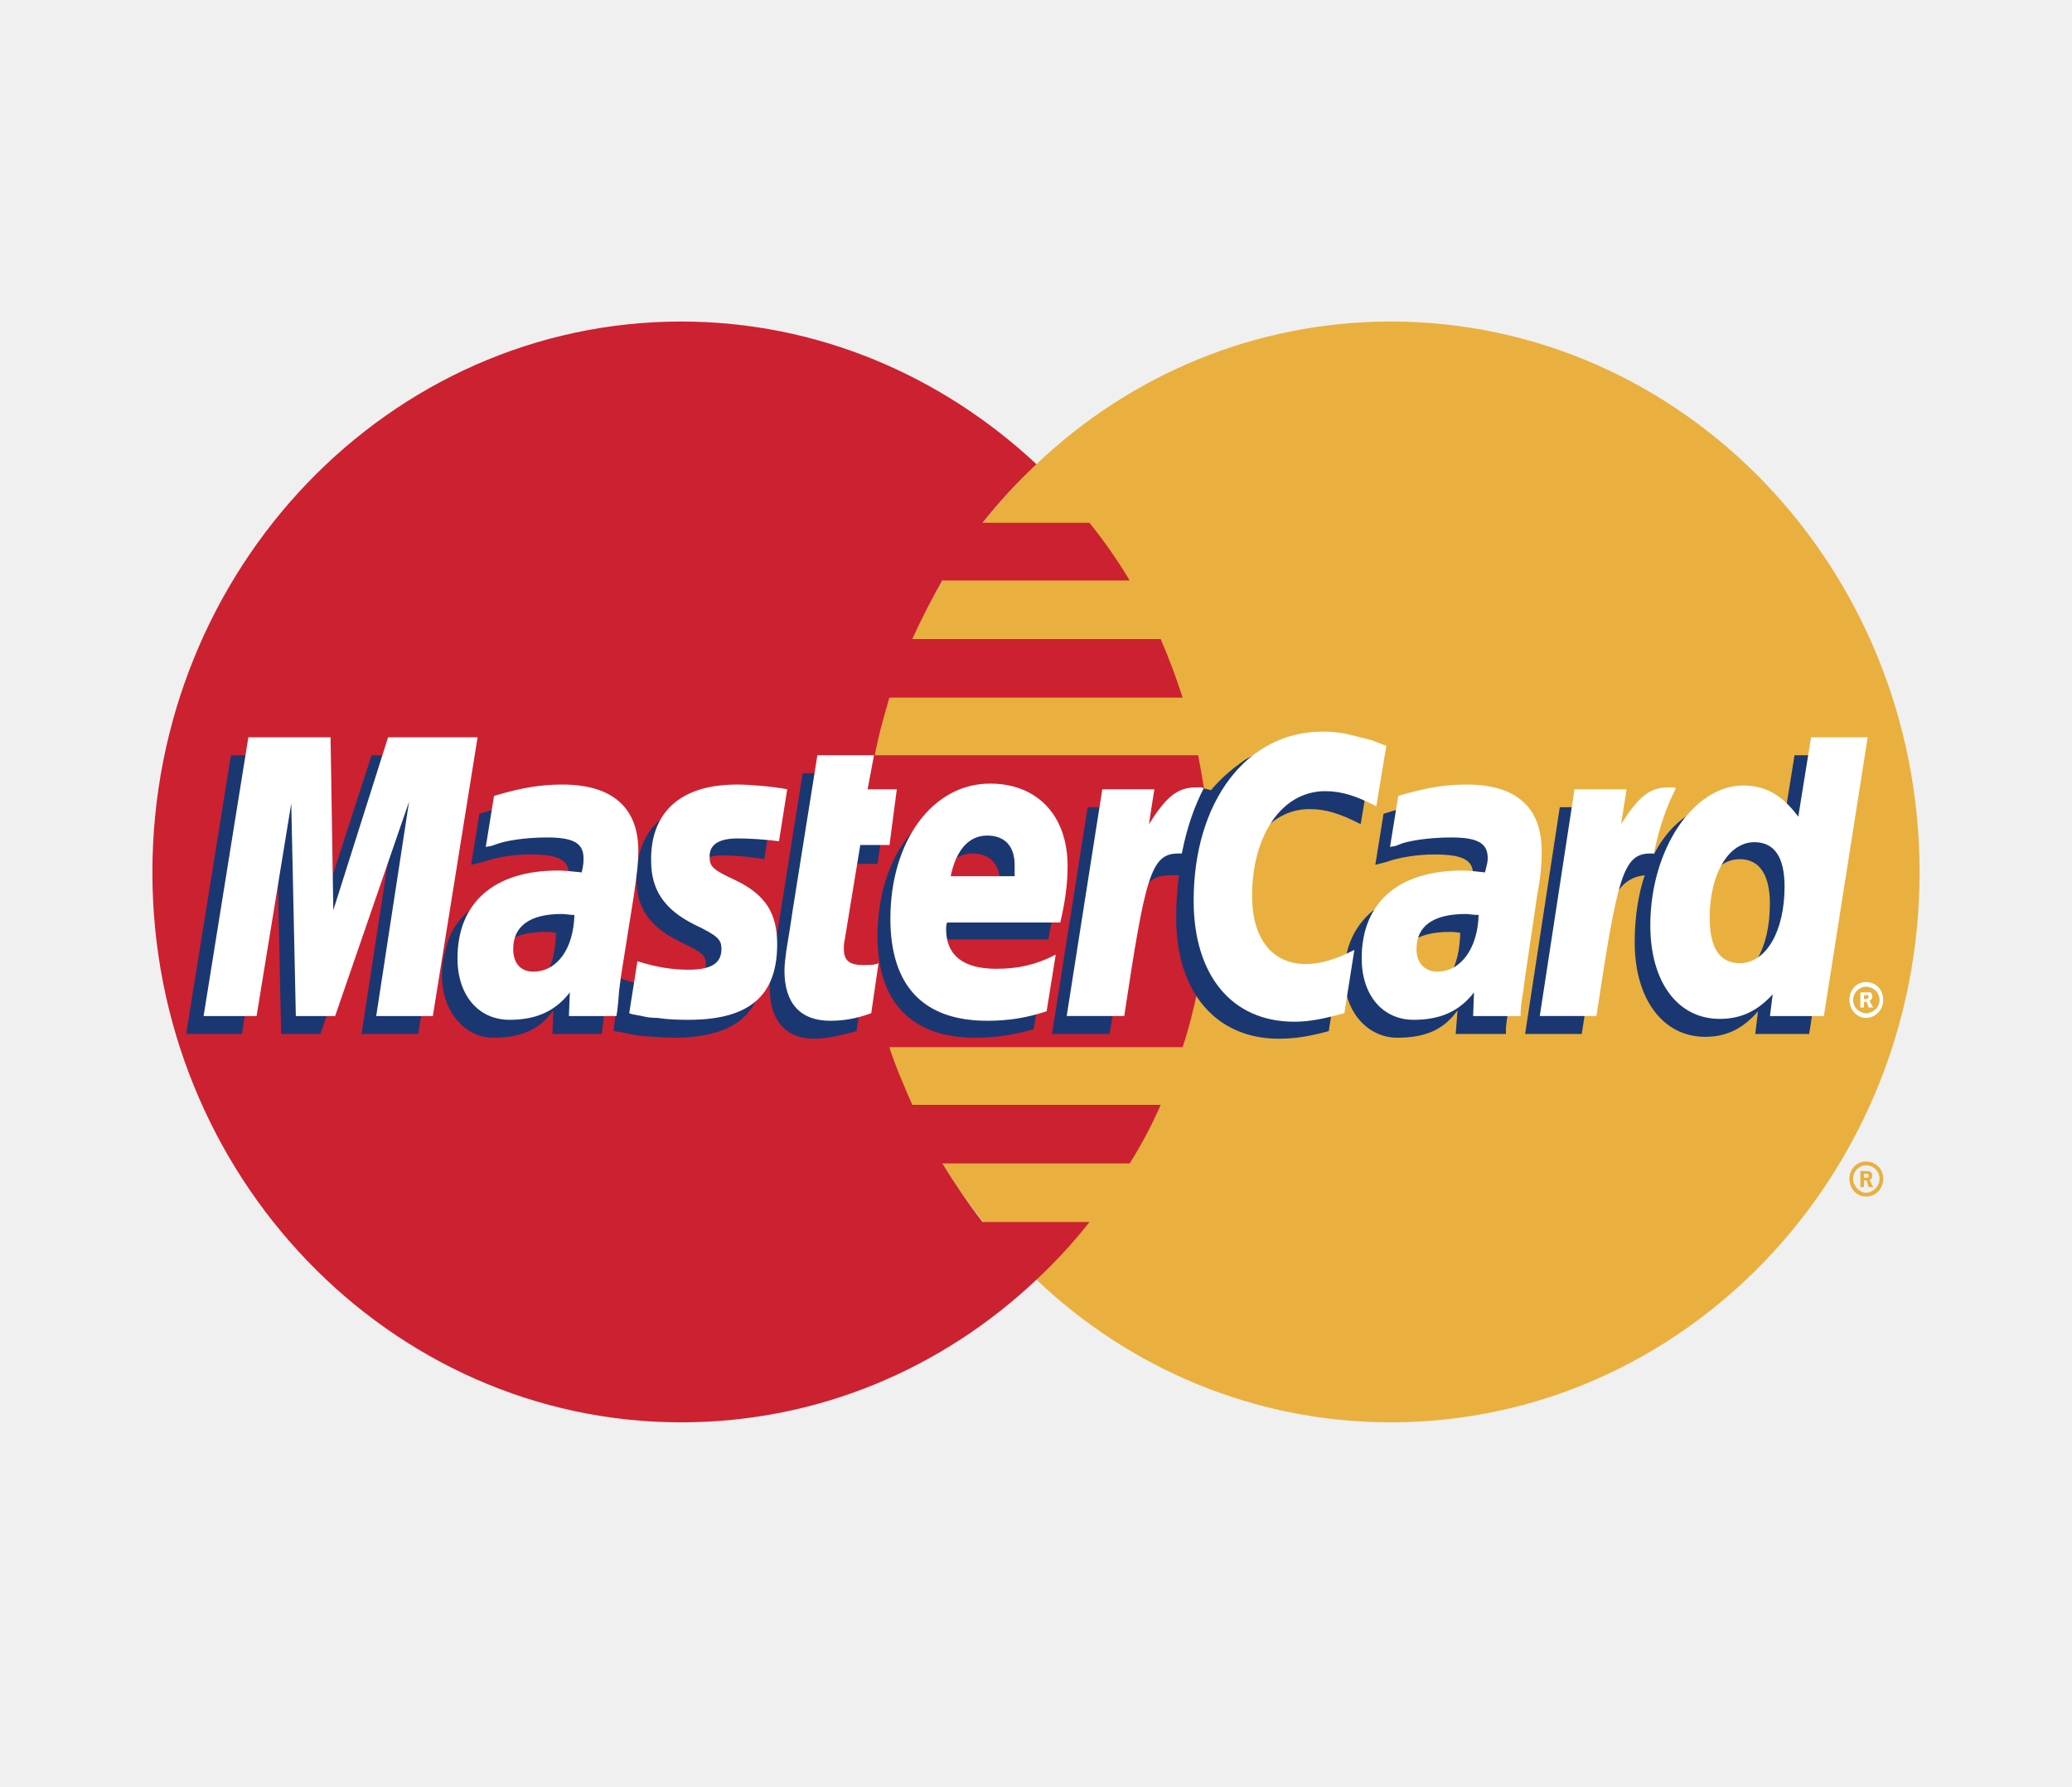
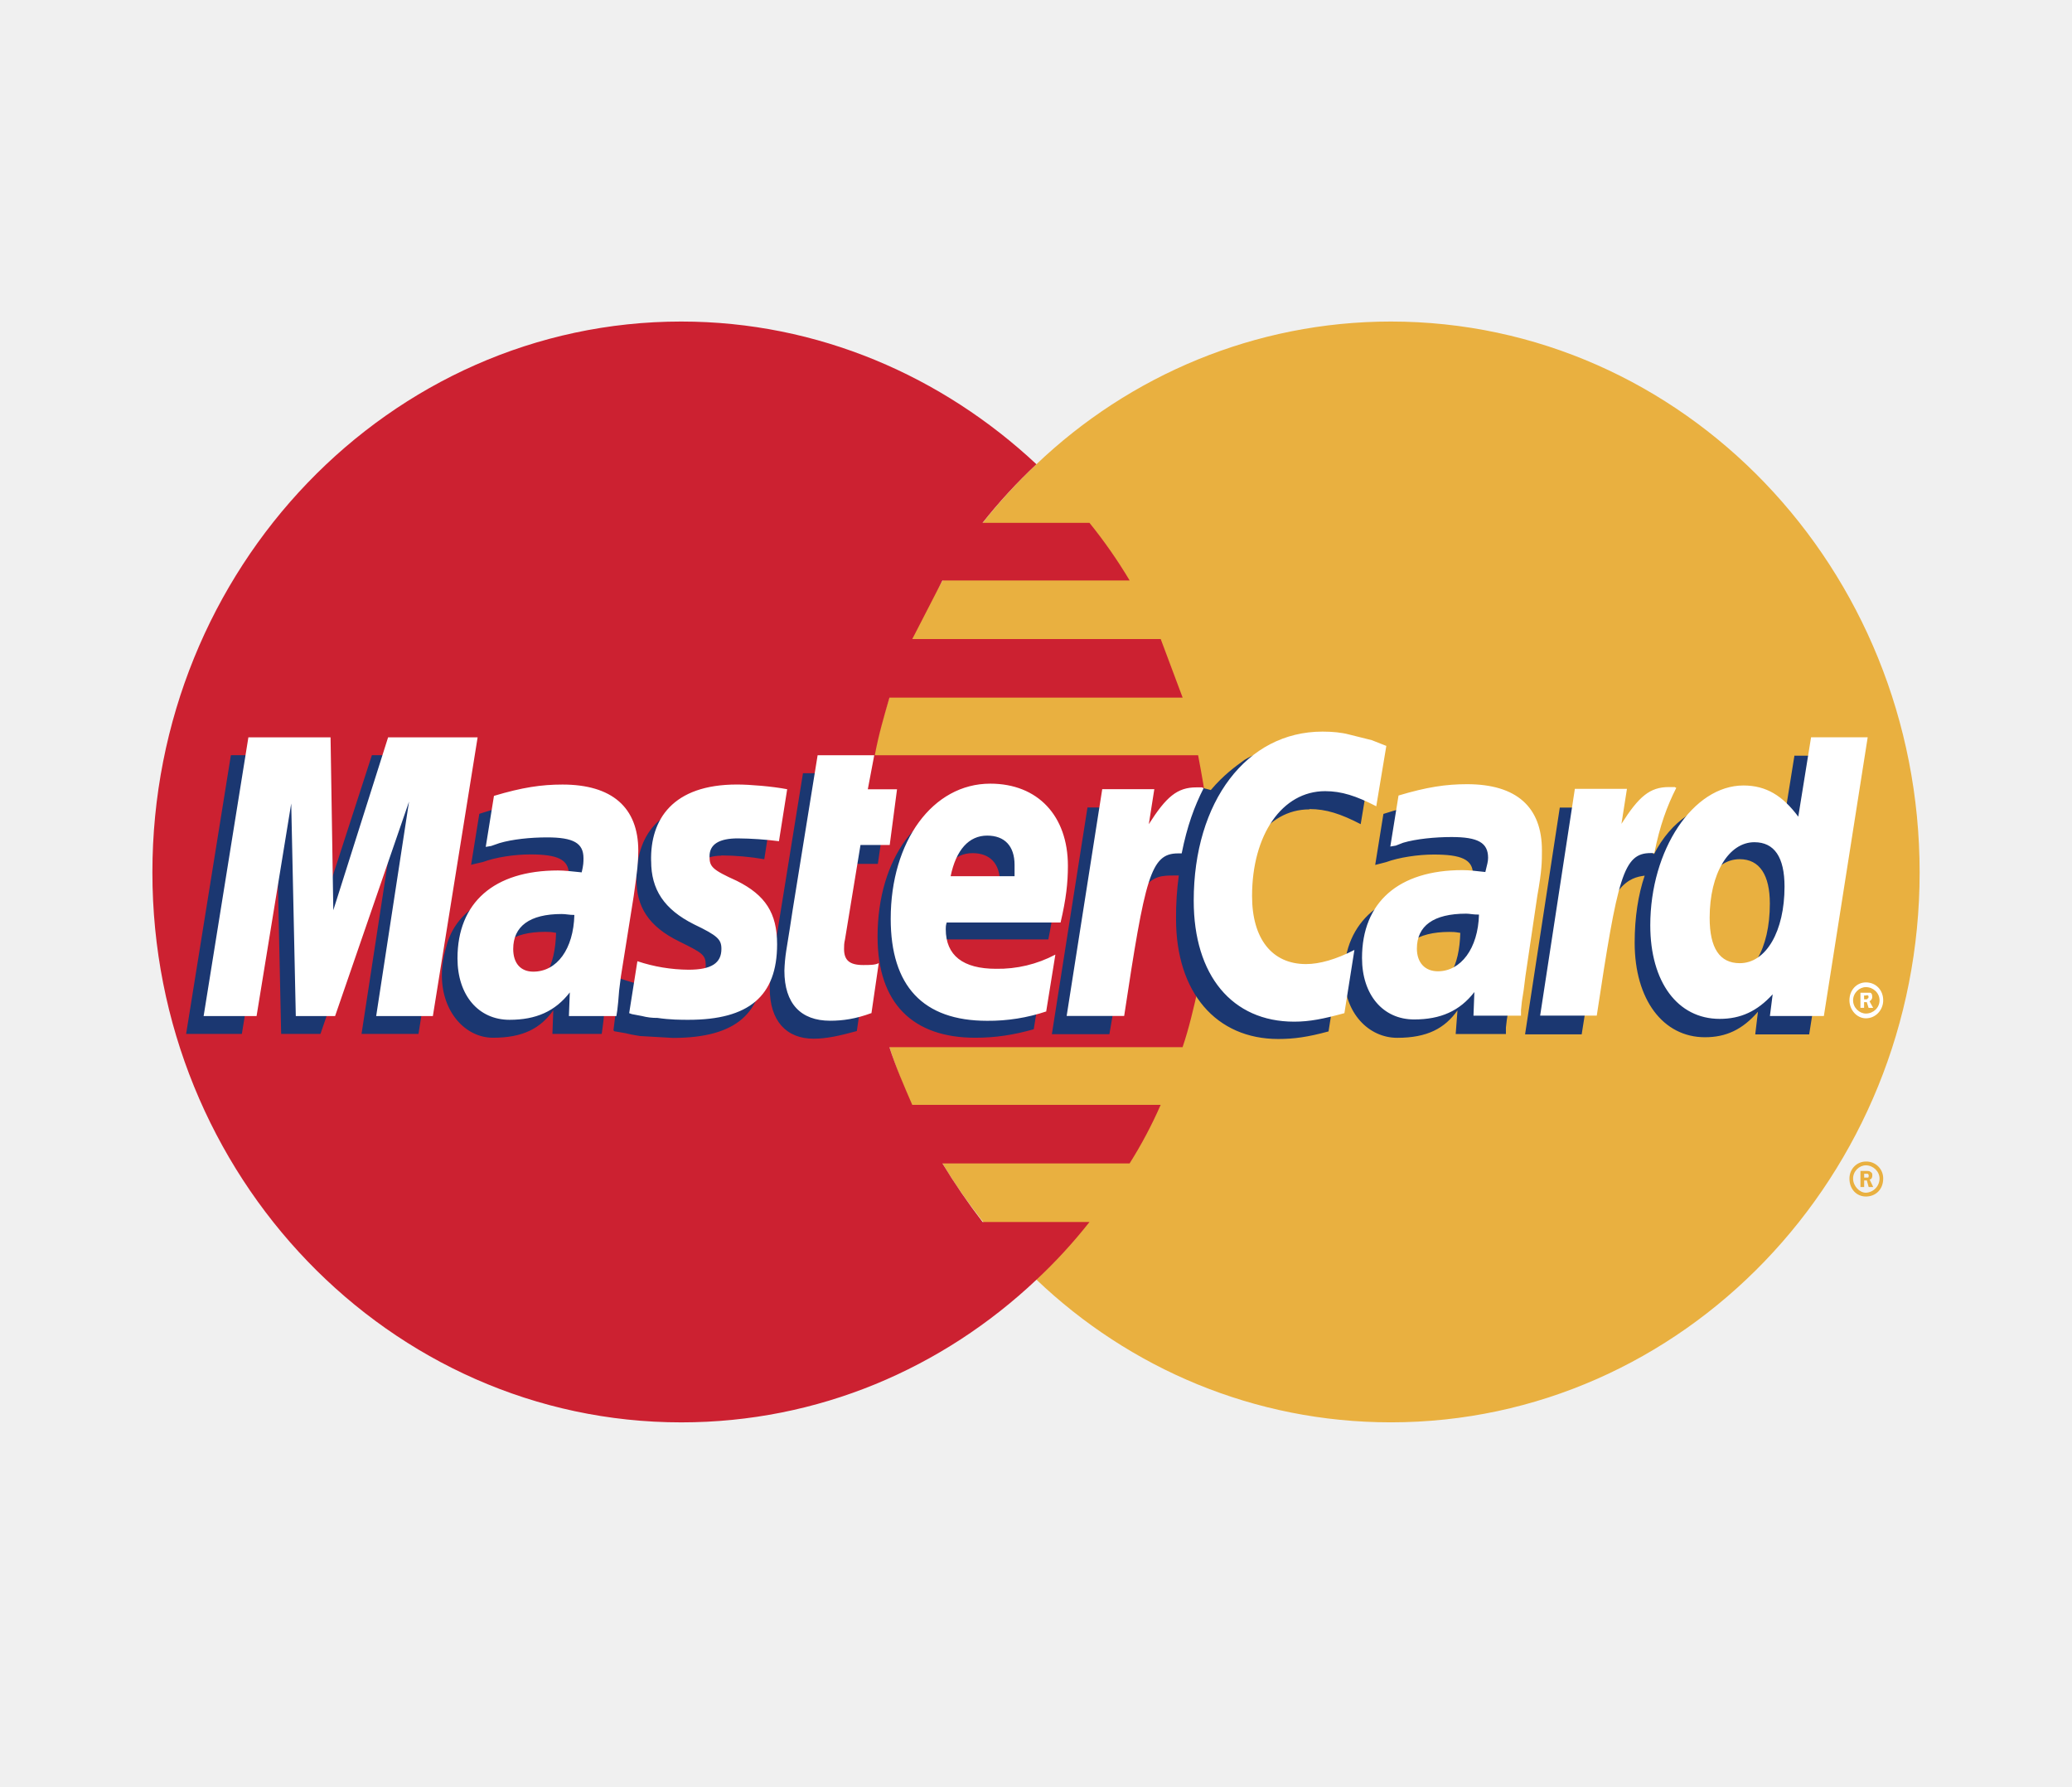
- <svg xmlns="http://www.w3.org/2000/svg" width="58" height="50" viewBox="0 0 58 50" fill="none">
-   <path fill-rule="evenodd" clip-rule="evenodd" d="M29.012 35.818C31.62 38.304 35.122 39.812 38.932 39.812C47.113 39.812 53.734 32.909 53.734 24.419C53.734 15.903 47.113 9 38.932 9C35.122 9 31.62 10.508 29.012 12.994C26.021 15.823 24.129 19.896 24.129 24.419C24.129 28.942 26.021 33.015 29.012 35.818Z" fill="#E9B040" />
-   <path fill-rule="evenodd" clip-rule="evenodd" d="M51.77 32.988C51.77 32.724 51.974 32.512 52.23 32.512C52.511 32.512 52.715 32.724 52.715 32.988C52.715 33.279 52.51 33.491 52.23 33.491C51.974 33.491 51.77 33.279 51.77 32.988ZM52.23 33.385C52.434 33.385 52.613 33.2 52.613 32.989C52.613 32.777 52.434 32.618 52.23 32.618C52.05 32.618 51.872 32.777 51.872 32.989C51.872 33.2 52.051 33.385 52.23 33.385ZM52.178 33.227H52.076V32.777H52.255C52.281 32.777 52.332 32.777 52.357 32.804C52.408 32.83 52.408 32.856 52.408 32.909C52.408 32.962 52.383 33.015 52.332 33.015L52.434 33.227H52.306L52.255 33.041H52.178V33.227V32.962H52.281C52.306 32.962 52.306 32.935 52.306 32.909C52.306 32.882 52.306 32.882 52.281 32.856H52.178V33.227Z" fill="#E9B040" />
-   <path fill-rule="evenodd" clip-rule="evenodd" d="M33.794 22.779C33.743 22.224 33.641 21.695 33.539 21.14H24.488C24.59 20.584 24.744 20.055 24.897 19.526H33.104C32.926 18.97 32.721 18.422 32.49 17.887H25.537C25.792 17.326 26.074 16.779 26.38 16.247H31.622C31.284 15.682 30.908 15.143 30.497 14.633H27.505C27.968 14.049 28.472 13.501 29.014 12.994C26.381 10.534 22.903 9 19.068 9C10.913 9 4.266 15.903 4.266 24.419C4.266 32.909 10.913 39.812 19.068 39.812C22.903 39.812 26.38 38.304 29.014 35.818C29.547 35.32 30.043 34.781 30.497 34.205H27.505C27.096 33.676 26.738 33.147 26.38 32.565H31.622C31.951 32.042 32.242 31.494 32.491 30.925H25.537C25.306 30.396 25.076 29.867 24.897 29.311H33.104C33.283 28.782 33.411 28.227 33.538 27.672C33.641 27.143 33.743 26.588 33.794 26.032C33.846 25.495 33.872 24.957 33.871 24.418C33.871 23.864 33.846 23.308 33.794 22.779Z" fill="#CC2131" />
-   <path fill-rule="evenodd" clip-rule="evenodd" d="M51.77 27.99C51.77 27.699 51.974 27.488 52.23 27.488C52.511 27.488 52.715 27.699 52.715 27.99C52.715 28.254 52.51 28.492 52.23 28.492C51.974 28.492 51.77 28.254 51.77 27.99ZM52.23 28.36C52.434 28.36 52.613 28.201 52.613 27.99C52.613 27.778 52.434 27.619 52.23 27.619C52.05 27.619 51.872 27.778 51.872 27.99C51.872 28.201 52.051 28.36 52.23 28.36ZM52.178 28.201H52.076V27.778H52.357C52.408 27.805 52.408 27.858 52.408 27.911C52.408 27.937 52.383 27.99 52.332 28.016L52.434 28.201H52.306L52.255 28.043H52.178V28.201V27.963H52.23C52.255 27.963 52.281 27.963 52.281 27.936C52.306 27.936 52.306 27.91 52.306 27.884C52.306 27.884 52.306 27.857 52.281 27.857C52.281 27.831 52.255 27.857 52.23 27.857H52.178V28.201Z" fill="white" />
-   <path fill-rule="evenodd" clip-rule="evenodd" d="M23.977 28.862C23.491 28.994 23.133 29.074 22.775 29.074C22.008 29.074 21.548 28.571 21.548 27.672C21.548 27.487 21.573 27.302 21.599 27.09L21.701 26.482L21.778 25.98L22.468 21.642H24.002L23.823 22.595H24.795L24.564 24.181H23.593L23.184 26.773C23.158 26.906 23.158 26.985 23.158 27.038C23.158 27.382 23.312 27.514 23.695 27.514C23.874 27.514 24.027 27.487 24.181 27.461L23.977 28.862ZM28.936 28.809C28.374 28.968 27.863 29.047 27.3 29.047C25.562 29.047 24.564 28.095 24.564 26.218C24.564 24.022 25.741 22.436 27.377 22.436C28.68 22.436 29.524 23.335 29.524 24.736C29.524 25.213 29.473 25.662 29.345 26.297H26.15C26.124 26.403 26.124 26.456 26.124 26.509C26.124 27.249 26.61 27.619 27.53 27.619C28.118 27.619 28.629 27.487 29.192 27.223L28.936 28.809ZM27.991 25.027V24.71C27.991 24.181 27.709 23.89 27.224 23.89C26.712 23.89 26.354 24.287 26.201 25.027H27.991V25.027ZM11.705 28.941H10.12L11.04 22.938L8.969 28.941H7.87L7.742 22.965L6.77 28.941H5.211L6.464 21.14H8.79L8.841 25.953L10.401 21.14H12.958L11.705 28.941ZM15.566 26.112C15.412 26.085 15.361 26.085 15.258 26.085C14.338 26.085 13.878 26.455 13.878 27.037C13.878 27.434 14.108 27.699 14.466 27.699C15.233 27.699 15.54 27.037 15.566 26.112ZM16.844 28.941H15.463L15.489 28.281C15.131 28.783 14.645 29.047 13.801 29.047C13.034 29.047 12.37 28.334 12.37 27.302C12.37 27.011 12.421 26.747 12.498 26.482C12.753 25.503 13.699 24.895 15.156 24.869C15.335 24.869 15.616 24.869 15.872 24.895C15.923 24.684 15.923 24.604 15.923 24.472C15.923 24.049 15.591 23.916 14.849 23.916C14.389 23.916 13.878 23.996 13.52 24.128L13.29 24.181L13.188 24.207L13.418 22.779C14.159 22.541 14.696 22.436 15.284 22.436C16.665 22.436 17.406 23.097 17.406 24.313C17.406 24.631 17.432 24.869 17.329 25.556L16.972 27.831L16.92 28.228L16.895 28.545L16.869 28.757L16.844 28.941ZM36.657 22.647C37.118 22.647 37.527 22.779 38.089 23.07L38.37 21.377C38.217 21.298 38.166 21.298 37.961 21.219L37.322 21.034C37.118 20.981 36.862 20.954 36.581 20.954C35.788 20.954 35.328 20.981 34.843 21.272C34.587 21.457 34.254 21.695 33.896 22.118L33.692 22.065L32.055 23.255L32.132 22.594H30.445L29.448 28.941H31.059L31.647 25.53C31.647 25.53 31.877 25.053 31.979 24.895C32.286 24.498 32.541 24.498 32.874 24.498H33.002C32.948 24.901 32.922 25.308 32.925 25.715C32.925 27.778 34.05 29.074 35.788 29.074C36.223 29.074 36.607 29.021 37.195 28.862L37.476 27.064C36.965 27.355 36.505 27.487 36.121 27.487C35.175 27.487 34.612 26.746 34.612 25.583C34.612 23.864 35.456 22.647 36.657 22.647ZM50.233 21.14L49.875 23.361C49.492 22.753 49.031 22.462 48.418 22.462C47.574 22.462 46.781 22.964 46.295 23.916V23.89L45.273 23.255L45.375 22.594H43.662L42.691 28.941H44.276L44.813 25.53C44.813 25.53 45.222 25.054 45.324 24.895C45.58 24.578 45.835 24.525 46.04 24.499C45.861 25.027 45.759 25.662 45.759 26.377C45.759 27.963 46.551 29.021 47.727 29.021C48.315 29.021 48.775 28.809 49.21 28.307L49.133 28.941H50.642L51.869 21.14H50.233ZM48.264 27.434C47.727 27.434 47.446 27.011 47.446 26.191C47.446 24.948 47.958 24.049 48.699 24.049C49.261 24.049 49.543 24.499 49.543 25.292C49.543 26.561 49.031 27.434 48.264 27.434ZM40.876 26.112C40.723 26.085 40.672 26.085 40.569 26.085C39.648 26.085 39.188 26.455 39.188 27.037C39.188 27.434 39.419 27.699 39.776 27.699C40.543 27.699 40.85 27.037 40.876 26.112ZM42.154 28.941H40.748L40.799 28.281C40.441 28.783 39.955 29.047 39.112 29.047C38.319 29.047 37.629 28.36 37.629 27.302C37.629 25.795 38.728 24.869 40.467 24.869C40.646 24.869 40.927 24.869 41.157 24.896C41.208 24.684 41.234 24.604 41.234 24.472C41.234 24.049 40.902 23.917 40.135 23.917C39.7 23.917 39.163 23.996 38.805 24.128L38.601 24.181L38.498 24.207L38.728 22.779C39.47 22.541 40.007 22.436 40.595 22.436C41.975 22.436 42.691 23.097 42.691 24.313C42.691 24.631 42.742 24.869 42.615 25.557L42.282 27.831L42.231 28.228L42.18 28.546L42.155 28.757V28.941H42.154ZM20.193 23.943C20.5 23.943 20.934 23.969 21.395 24.049L21.625 22.568C21.164 22.515 20.551 22.436 20.193 22.436C18.403 22.436 17.815 23.441 17.815 24.604C17.815 25.371 18.148 25.926 19.017 26.349C19.656 26.667 19.758 26.72 19.758 27.011C19.758 27.407 19.426 27.646 18.812 27.646C18.326 27.646 17.866 27.566 17.355 27.381L17.176 28.835L17.201 28.862L17.508 28.915C17.61 28.941 17.738 28.968 17.917 28.994C18.301 29.021 18.633 29.047 18.838 29.047C20.628 29.047 21.369 28.333 21.369 26.931C21.369 26.059 20.96 25.53 20.167 25.16C19.477 24.842 19.4 24.79 19.4 24.498C19.4 24.207 19.707 23.943 20.193 23.943Z" fill="#1B3771" />
-   <path fill-rule="evenodd" clip-rule="evenodd" d="M38.807 20.875L38.526 22.568C37.963 22.277 37.554 22.145 37.094 22.145C35.892 22.145 35.049 23.361 35.049 25.081C35.049 26.271 35.611 26.985 36.558 26.985C36.941 26.985 37.401 26.853 37.912 26.588L37.631 28.36C37.043 28.519 36.66 28.598 36.225 28.598C34.486 28.598 33.413 27.302 33.413 25.213C33.413 22.436 34.895 20.479 37.017 20.479C37.298 20.479 37.554 20.505 37.758 20.558L38.398 20.717C38.603 20.796 38.654 20.823 38.807 20.875ZM33.643 22.039H33.489C32.953 22.039 32.646 22.304 32.16 23.07L32.313 22.092H30.856L29.859 28.439H31.47C32.058 24.552 32.211 23.89 32.978 23.89H33.081C33.234 23.123 33.438 22.568 33.694 22.065L33.643 22.039ZM24.388 28.36C23.953 28.519 23.596 28.572 23.238 28.572C22.419 28.572 21.959 28.096 21.959 27.17C21.959 27.012 21.985 26.8 22.01 26.615L22.113 25.98L22.189 25.478L22.88 21.14H24.465L24.286 22.092H25.104L24.899 23.652H24.081L23.647 26.297C23.621 26.403 23.621 26.483 23.621 26.562C23.621 26.88 23.774 27.012 24.158 27.012C24.337 27.012 24.49 27.012 24.592 26.959L24.388 28.36ZM18.227 24.102C18.227 24.896 18.584 25.451 19.428 25.874C20.093 26.192 20.195 26.297 20.195 26.562C20.195 26.959 19.914 27.143 19.275 27.143C18.789 27.143 18.354 27.064 17.843 26.906L17.613 28.36L17.689 28.387L17.971 28.44C18.073 28.466 18.201 28.492 18.405 28.492C18.763 28.545 19.07 28.545 19.275 28.545C20.962 28.545 21.755 27.884 21.755 26.43C21.755 25.557 21.422 25.054 20.63 24.658C19.939 24.34 19.863 24.261 19.863 23.97C19.863 23.626 20.144 23.468 20.655 23.468C20.962 23.468 21.397 23.494 21.806 23.547L22.036 22.092C21.627 22.013 20.988 21.96 20.63 21.96C18.84 21.96 18.201 22.938 18.227 24.102ZM51.054 28.44H49.545L49.622 27.831C49.187 28.307 48.727 28.519 48.139 28.519C46.963 28.519 46.196 27.488 46.196 25.901C46.196 23.785 47.397 21.986 48.803 21.986C49.443 21.986 49.903 22.277 50.338 22.859L50.696 20.637H52.281L51.054 28.44ZM48.701 26.959C49.443 26.959 49.954 26.059 49.954 24.816C49.954 23.996 49.672 23.573 49.11 23.573C48.394 23.573 47.858 24.446 47.858 25.689C47.858 26.535 48.139 26.959 48.701 26.959ZM29.297 28.307C28.734 28.492 28.223 28.572 27.635 28.572C25.845 28.572 24.924 27.593 24.924 25.715C24.924 23.547 26.101 21.933 27.712 21.933C29.041 21.933 29.884 22.833 29.884 24.234C29.884 24.71 29.833 25.16 29.68 25.821H26.51C26.484 25.901 26.484 25.954 26.484 26.007C26.484 26.747 26.97 27.117 27.89 27.117C28.478 27.117 28.99 27.012 29.552 26.72L29.297 28.307ZM28.402 24.525V24.208C28.402 23.679 28.12 23.388 27.635 23.388C27.123 23.388 26.765 23.785 26.612 24.525H28.402ZM12.116 28.44H10.531L11.451 22.436L9.381 28.44H8.281L8.153 22.489L7.182 28.44H5.699L6.952 20.637H9.253L9.33 25.477L10.863 20.637H13.369L12.116 28.44ZM16.079 25.61C15.926 25.61 15.849 25.583 15.721 25.583C14.826 25.583 14.366 25.927 14.366 26.562C14.366 26.959 14.571 27.196 14.928 27.196C15.593 27.196 16.053 26.562 16.079 25.61ZM17.255 28.44H15.925L15.951 27.778C15.542 28.307 15.005 28.545 14.263 28.545C13.394 28.545 12.806 27.858 12.806 26.826C12.806 25.266 13.829 24.367 15.618 24.367C15.797 24.367 16.028 24.393 16.283 24.419C16.334 24.208 16.334 24.129 16.334 24.023C16.334 23.6 16.053 23.441 15.311 23.441C14.851 23.441 14.34 23.494 13.982 23.6L13.752 23.679L13.598 23.706L13.829 22.278C14.621 22.04 15.158 21.96 15.746 21.96C17.127 21.96 17.868 22.595 17.868 23.811C17.868 24.129 17.843 24.367 17.74 25.081L17.382 27.329L17.331 27.726L17.305 28.043L17.28 28.282L17.255 28.44ZM41.39 25.61C41.21 25.61 41.134 25.583 41.032 25.583C40.111 25.583 39.651 25.927 39.651 26.562C39.651 26.959 39.881 27.196 40.239 27.196C40.879 27.196 41.364 26.562 41.39 25.61ZM42.566 28.44H41.236L41.261 27.778C40.853 28.307 40.316 28.545 39.574 28.545C38.705 28.545 38.117 27.858 38.117 26.826C38.117 25.266 39.139 24.367 40.929 24.367C41.108 24.367 41.339 24.393 41.568 24.419C41.62 24.208 41.645 24.129 41.645 24.023C41.645 23.6 41.364 23.441 40.623 23.441C40.162 23.441 39.626 23.494 39.268 23.6L39.063 23.679L38.91 23.706L39.14 22.278C39.932 22.04 40.469 21.96 41.057 21.96C42.438 21.96 43.154 22.595 43.154 23.811C43.154 24.129 43.154 24.367 43.026 25.081L42.694 27.329L42.642 27.726L42.591 28.043L42.566 28.282V28.44H42.566ZM46.861 22.039H46.707C46.171 22.039 45.864 22.304 45.378 23.07L45.531 22.092H44.074L43.102 28.439H44.687C45.276 24.552 45.429 23.89 46.196 23.89H46.298C46.452 23.123 46.656 22.568 46.912 22.065L46.861 22.039Z" fill="white" />
+ <svg xmlns="http://www.w3.org/2000/svg" width="58" height="50" fill="none" fill-rule="evenodd">
+   <path d="M29.012 35.818c2.608 2.486 6.1 3.994 9.92 3.994 8.18 0 14.803-6.903 14.803-15.393C53.734 15.903 47.113 9 38.932 9c-3.8 0-7.312 1.508-9.92 3.994-3 2.83-4.883 6.903-4.883 11.425s1.892 8.596 4.883 11.4zm22.758-2.83c0-.265.205-.476.46-.476a.47.47 0 0 1 .485.476c0 .3-.205.503-.485.503-.255 0-.46-.2-.46-.503zm.46.397a.4.4 0 0 0 .383-.397c0-.2-.18-.37-.383-.37-.18 0-.358.16-.358.37s.18.397.358.397zm-.05-.16h-.102v-.45h.18c.026 0 .077 0 .102.027.05.026.05.053.05.106s-.025.106-.076.106l.102.212h-.128l-.05-.185h-.076v.185-.265h.102c.025 0 .025-.027.025-.053s0-.027-.025-.053h-.102v.37z" fill="#e9b040" />
+   <path d="M33.794 22.78c-.05-.555-.153-1.084-.256-1.64h-9.05c.102-.555.256-1.084.41-1.613h8.207l-.614-1.64h-6.954l.844-1.64h5.24c-.337-.565-.713-1.104-1.125-1.613h-2.992a15.02 15.02 0 0 1 1.508-1.64C26.38 10.534 22.903 9 19.068 9 10.913 9 4.266 15.903 4.266 24.42c0 8.5 6.647 15.393 14.803 15.393 3.835 0 7.312-1.508 9.945-3.994a14.47 14.47 0 0 0 1.483-1.614h-2.992a18.24 18.24 0 0 1-1.125-1.64h5.24c.33-.523.62-1.07.87-1.64h-6.954c-.23-.53-.46-1.058-.64-1.614h8.207c.18-.53.307-1.084.434-1.64.102-.53.205-1.084.256-1.64a16.62 16.62 0 0 0 .077-1.614c0-.554-.026-1.1-.077-1.64z" fill="#cc2131" />
+   <path d="M51.77 28c0-.29.205-.502.46-.502.28 0 .485.212.485.502 0 .265-.205.503-.485.503-.255 0-.46-.238-.46-.503zm.46.37c.205 0 .383-.16.383-.37s-.18-.37-.383-.37c-.18 0-.358.16-.358.37s.18.37.358.37zm-.05-.16h-.102v-.423h.28c.05.027.05.08.05.133 0 .026-.025.08-.076.106l.102.185h-.128l-.05-.16h-.076v.158-.238h.05c.025 0 .05 0 .05-.027.025 0 .025-.026.025-.053 0 0 0-.026-.025-.026 0-.027-.026 0-.05 0h-.05v.344z" fill="#fff" />
+   <path d="M23.977 28.862c-.486.132-.844.212-1.202.212-.767 0-1.227-.503-1.227-1.402 0-.185.026-.37.05-.582l.102-.608.077-.503.7-4.337h1.534l-.18.952h.972l-.23 1.587h-.972l-.41 2.592c-.026.133-.026.212-.026.265 0 .344.154.476.537.476.18 0 .332-.026.486-.053l-.204 1.402zm4.96-.053c-.562.16-1.074.238-1.636.238-1.74 0-2.736-.952-2.736-2.83 0-2.195 1.176-3.782 2.812-3.782 1.304 0 2.148.9 2.148 2.3 0 .476-.05.926-.18 1.56H26.15c-.026.106-.026.16-.026.212 0 .74.486 1.11 1.406 1.11.588 0 1.1-.132 1.662-.396l-.255 1.587zm-.946-3.782V24.7c0-.53-.28-.82-.767-.82-.512 0-.87.397-1.023 1.137h1.8zM11.705 28.94H10.12l.92-6.003-2.07 6.003h-1.1l-.128-5.977-.972 5.977H5.21l1.253-7.802H8.8l.05 4.814 1.56-4.814h2.557l-1.253 7.802zm3.86-2.83c-.153-.027-.205-.027-.307-.027-.92 0-1.38.37-1.38.952 0 .397.23.662.588.662.767 0 1.074-.662 1.1-1.587zm1.278 2.83h-1.38l.025-.66c-.358.502-.844.767-1.687.767-.767 0-1.432-.714-1.432-1.745 0-.29.05-.555.128-.82.255-.98 1.2-1.587 2.66-1.614l.716.027c.05-.212.05-.29.05-.423 0-.423-.332-.556-1.074-.556-.46 0-.972.08-1.33.212l-.23.053-.102.026.23-1.428c.742-.238 1.278-.344 1.867-.344 1.38 0 2.122.66 2.122 1.878 0 .318.026.556-.077 1.243l-.358 2.274-.05.397-.026.318-.026.212-.026.185zm19.814-6.294c.46 0 .87.132 1.432.423l.28-1.693c-.154-.08-.205-.08-.41-.16l-.64-.185c-.205-.053-.46-.08-.742-.08-.793 0-1.253.026-1.738.317-.256.185-.588.423-.946.846l-.205-.053-1.636 1.2.077-.66h-1.688l-.997 6.347h1.61l.588-3.41.332-.635c.307-.397.562-.397.895-.397h.128c-.054.403-.08.8-.077 1.216 0 2.063 1.125 3.36 2.863 3.36.435 0 .82-.053 1.406-.212l.282-1.798c-.51.29-.972.423-1.355.423-.946 0-1.51-.74-1.51-1.904-.001-1.72.844-2.936 2.045-2.936zm13.575-1.507l-.357 2.222c-.384-.608-.844-.9-1.458-.9-.844 0-1.636.502-2.122 1.455V23.9l-1.022-.635.102-.66h-1.713l-.972 6.347h1.585l.537-3.41.51-.635c.256-.317.51-.37.716-.397-.18.53-.28 1.163-.28 1.878 0 1.587.792 2.645 1.968 2.645.588 0 1.048-.212 1.483-.714l-.076.635h1.51l1.227-7.802h-1.637zm-1.968 6.295c-.537 0-.818-.423-.818-1.243 0-1.243.51-2.142 1.252-2.142.562 0 .844.45.844 1.243 0 1.27-.51 2.142-1.278 2.142zm-7.388-1.322c-.153-.027-.205-.027-.307-.027-.92 0-1.38.37-1.38.952 0 .397.23.662.588.662.767 0 1.074-.662 1.1-1.587zm1.278 2.83h-1.406l.05-.66c-.358.502-.844.767-1.687.767-.793 0-1.483-.688-1.483-1.745 0-1.507 1.1-2.433 2.837-2.433l.69.027c.05-.212.077-.29.077-.423 0-.423-.333-.556-1.1-.556-.435 0-.972.08-1.33.212l-.205.053-.102.026.23-1.428c.742-.238 1.28-.344 1.867-.344 1.38 0 2.096.66 2.096 1.878 0 .317.05.556-.077 1.243l-.332 2.274-.05.397-.05.317-.025.212v.184h0zm-21.962-4.998a7.33 7.33 0 0 1 1.202.106l.23-1.48-1.432-.132c-1.8 0-2.377 1.005-2.377 2.17 0 .767.332 1.322 1.2 1.745.64.317.74.37.74.662 0 .396-.332.635-.946.635-.486 0-.946-.08-1.457-.265l-.18 1.454.025.027.307.053c.102.026.23.053.41.08l.92.053c1.8 0 2.53-.714 2.53-2.116 0-.872-.41-1.4-1.202-1.77-.7-.318-.767-.37-.767-.66s.307-.555.793-.555z" fill="#1b3771" />
+   <path d="M38.807 20.875l-.282 1.693c-.562-.29-.972-.423-1.432-.423-1.202 0-2.045 1.217-2.045 2.936 0 1.2.562 1.904 1.51 1.904.383 0 .843-.132 1.355-.396l-.28 1.77c-.588.16-.972.238-1.406.238-1.738 0-2.812-1.296-2.812-3.385 0-2.777 1.483-4.734 3.605-4.734.28 0 .537.026.74.08l.64.16.4.158zm-5.165 1.164h-.154c-.536 0-.843.265-1.33 1.03l.154-.98h-1.458l-.996 6.348h1.61c.588-3.888.74-4.55 1.508-4.55h.102c.153-.767.358-1.323.614-1.825l-.05-.026zm-9.255 6.32c-.435.16-.793.212-1.15.212-.818 0-1.28-.476-1.28-1.4a4.52 4.52 0 0 1 .051-.556l.102-.635.077-.502.7-4.338h1.585l-.18.952h.818l-.205 1.56h-.818l-.434 2.645c-.026.106-.026.186-.026.265 0 .317.154.45.537.45.18 0 .332 0 .434-.053l-.204 1.4zm-6.16-4.258c0 .794.358 1.35 1.2 1.772.665.318.767.423.767.688 0 .397-.28.582-.92.582a4.63 4.63 0 0 1-1.432-.238l-.23 1.454.077.027.28.053a1.63 1.63 0 0 0 .434.053c.358.053.665.053.87.053 1.687 0 2.48-.66 2.48-2.116 0-.873-.332-1.376-1.125-1.772-.7-.317-.767-.397-.767-.688 0-.344.28-.502.793-.502a9.66 9.66 0 0 1 1.151.079l.23-1.455c-.41-.08-1.048-.132-1.406-.132-1.8 0-2.43.978-2.403 2.142zm32.827 4.338h-1.51l.077-.608c-.435.476-.895.688-1.483.688-1.176 0-1.943-1.03-1.943-2.618 0-2.116 1.202-3.915 2.608-3.915.64 0 1.1.29 1.535.873l.358-2.222h1.585l-1.227 7.802zM48.7 26.96c.742 0 1.253-.9 1.253-2.143 0-.82-.282-1.243-.844-1.243-.716 0-1.252.873-1.252 2.116 0 .847.28 1.27.843 1.27zm-19.405 1.348a5.08 5.08 0 0 1-1.662.265c-1.8 0-2.7-.978-2.7-2.856 0-2.17 1.176-3.782 2.787-3.782 1.33 0 2.173.9 2.173 2.3 0 .476-.05.926-.205 1.587H26.5c-.026.08-.026.133-.026.185 0 .74.486 1.11 1.406 1.11a3.42 3.42 0 0 0 1.662-.397l-.256 1.587zm-.895-3.782v-.317c0-.53-.28-.82-.767-.82-.51 0-.87.397-1.023 1.137h1.8zM12.116 28.44H10.53l.92-6.004-2.07 6.004h-1.1l-.128-5.95-.97 5.95H5.7l1.253-7.802h2.3l.077 4.84 1.534-4.84h2.506l-1.253 7.802zm3.963-2.83c-.153 0-.23-.026-.358-.026-.895 0-1.355.344-1.355.978 0 .397.205.635.562.635.665 0 1.125-.635 1.15-1.587zm1.176 2.83h-1.33l.025-.662c-.41.53-.946.767-1.687.767-.87 0-1.457-.688-1.457-1.72 0-1.56 1.022-2.46 2.812-2.46.18 0 .41.026.665.053.05-.21.05-.29.05-.397 0-.423-.28-.582-1.023-.582-.46 0-.972.053-1.33.16l-.23.08-.153.026.23-1.428c.793-.238 1.33-.317 1.918-.317 1.38 0 2.122.635 2.122 1.85 0 .317-.026.556-.128 1.27l-.358 2.248-.05.396-.026.317-.026.24-.025.158zM41.4 25.6c-.18 0-.256-.026-.358-.026-.92 0-1.38.344-1.38.978 0 .397.23.635.588.635.64 0 1.125-.635 1.15-1.587zm1.176 2.83h-1.33l.025-.662c-.41.53-.946.767-1.687.767-.87 0-1.458-.688-1.458-1.72 0-1.56 1.023-2.46 2.812-2.46.18 0 .4.026.64.053.05-.21.077-.29.077-.397 0-.423-.282-.582-1.023-.582-.46 0-.997.053-1.355.16l-.205.08-.154.026.23-1.428c.793-.238 1.33-.317 1.918-.317 1.38 0 2.096.635 2.096 1.85 0 .317 0 .556-.128 1.27l-.333 2.248-.05.396-.05.317-.025.24v.158h0zm4.295-6.4h-.153c-.537 0-.843.265-1.33 1.03l.154-.98h-1.458l-.972 6.348h1.585c.588-3.888.742-4.55 1.51-4.55h.102c.153-.767.358-1.323.614-1.825l-.05-.026z" fill="#fff" />
</svg>
